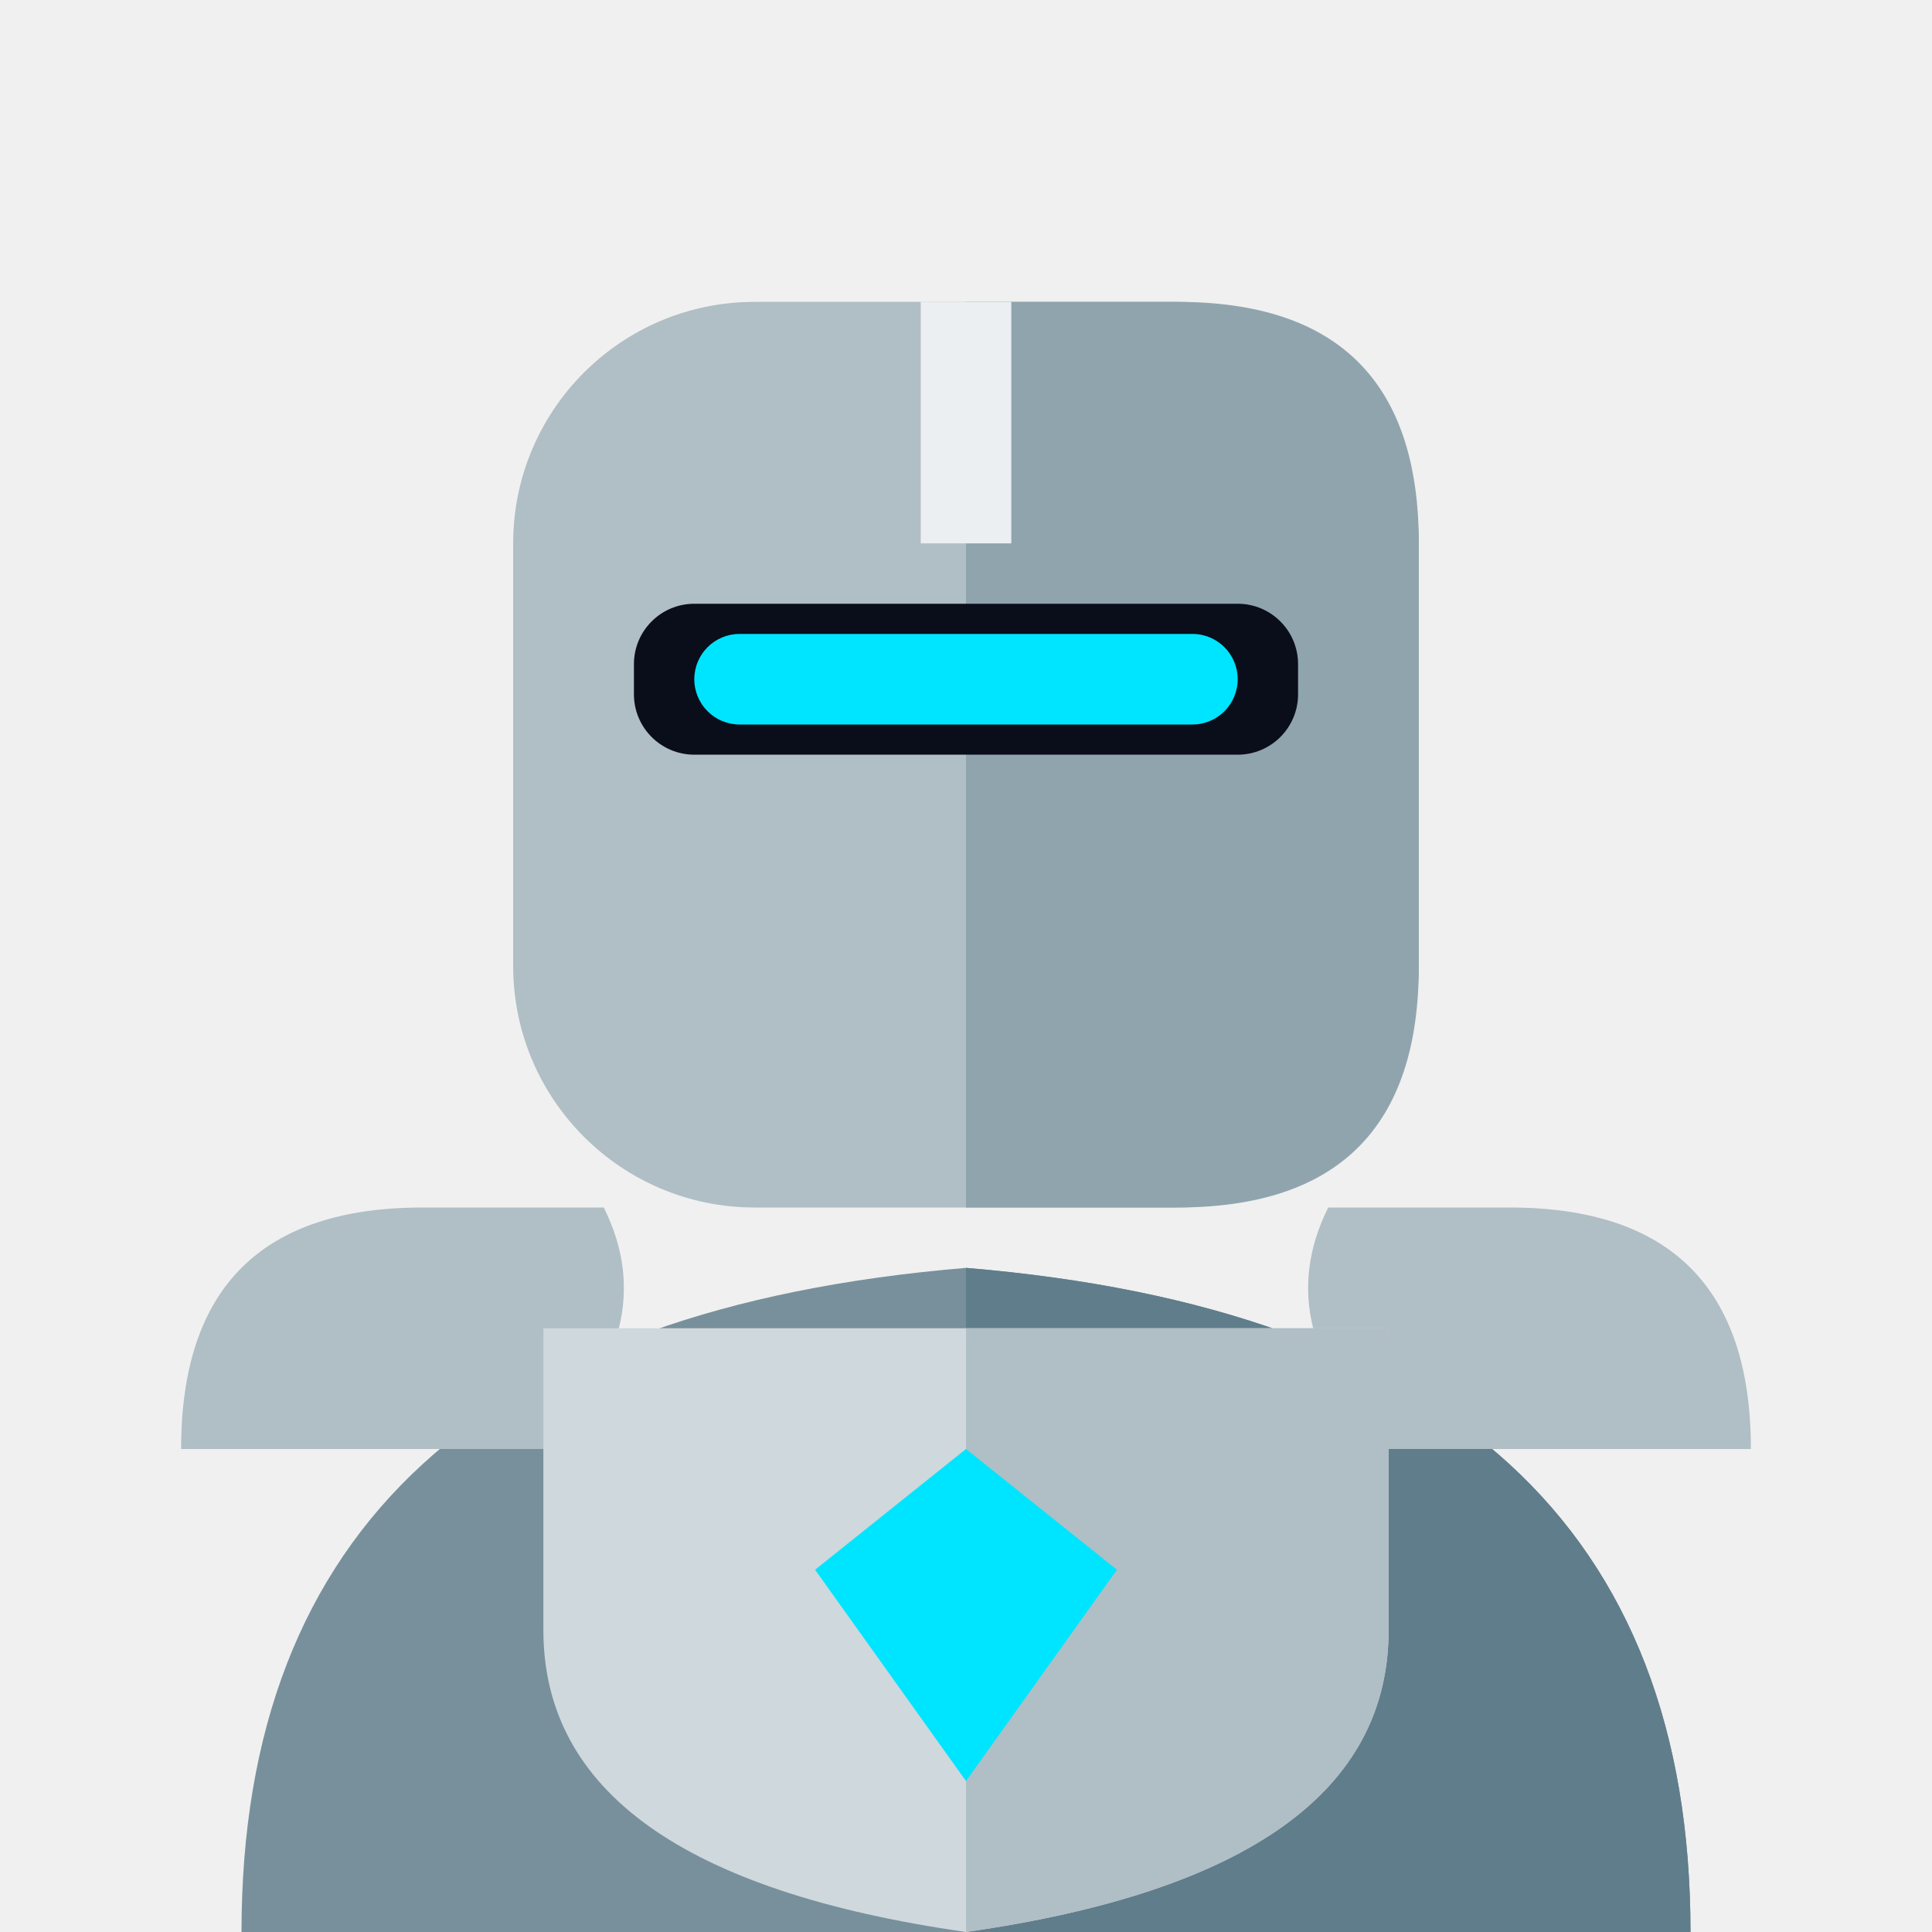
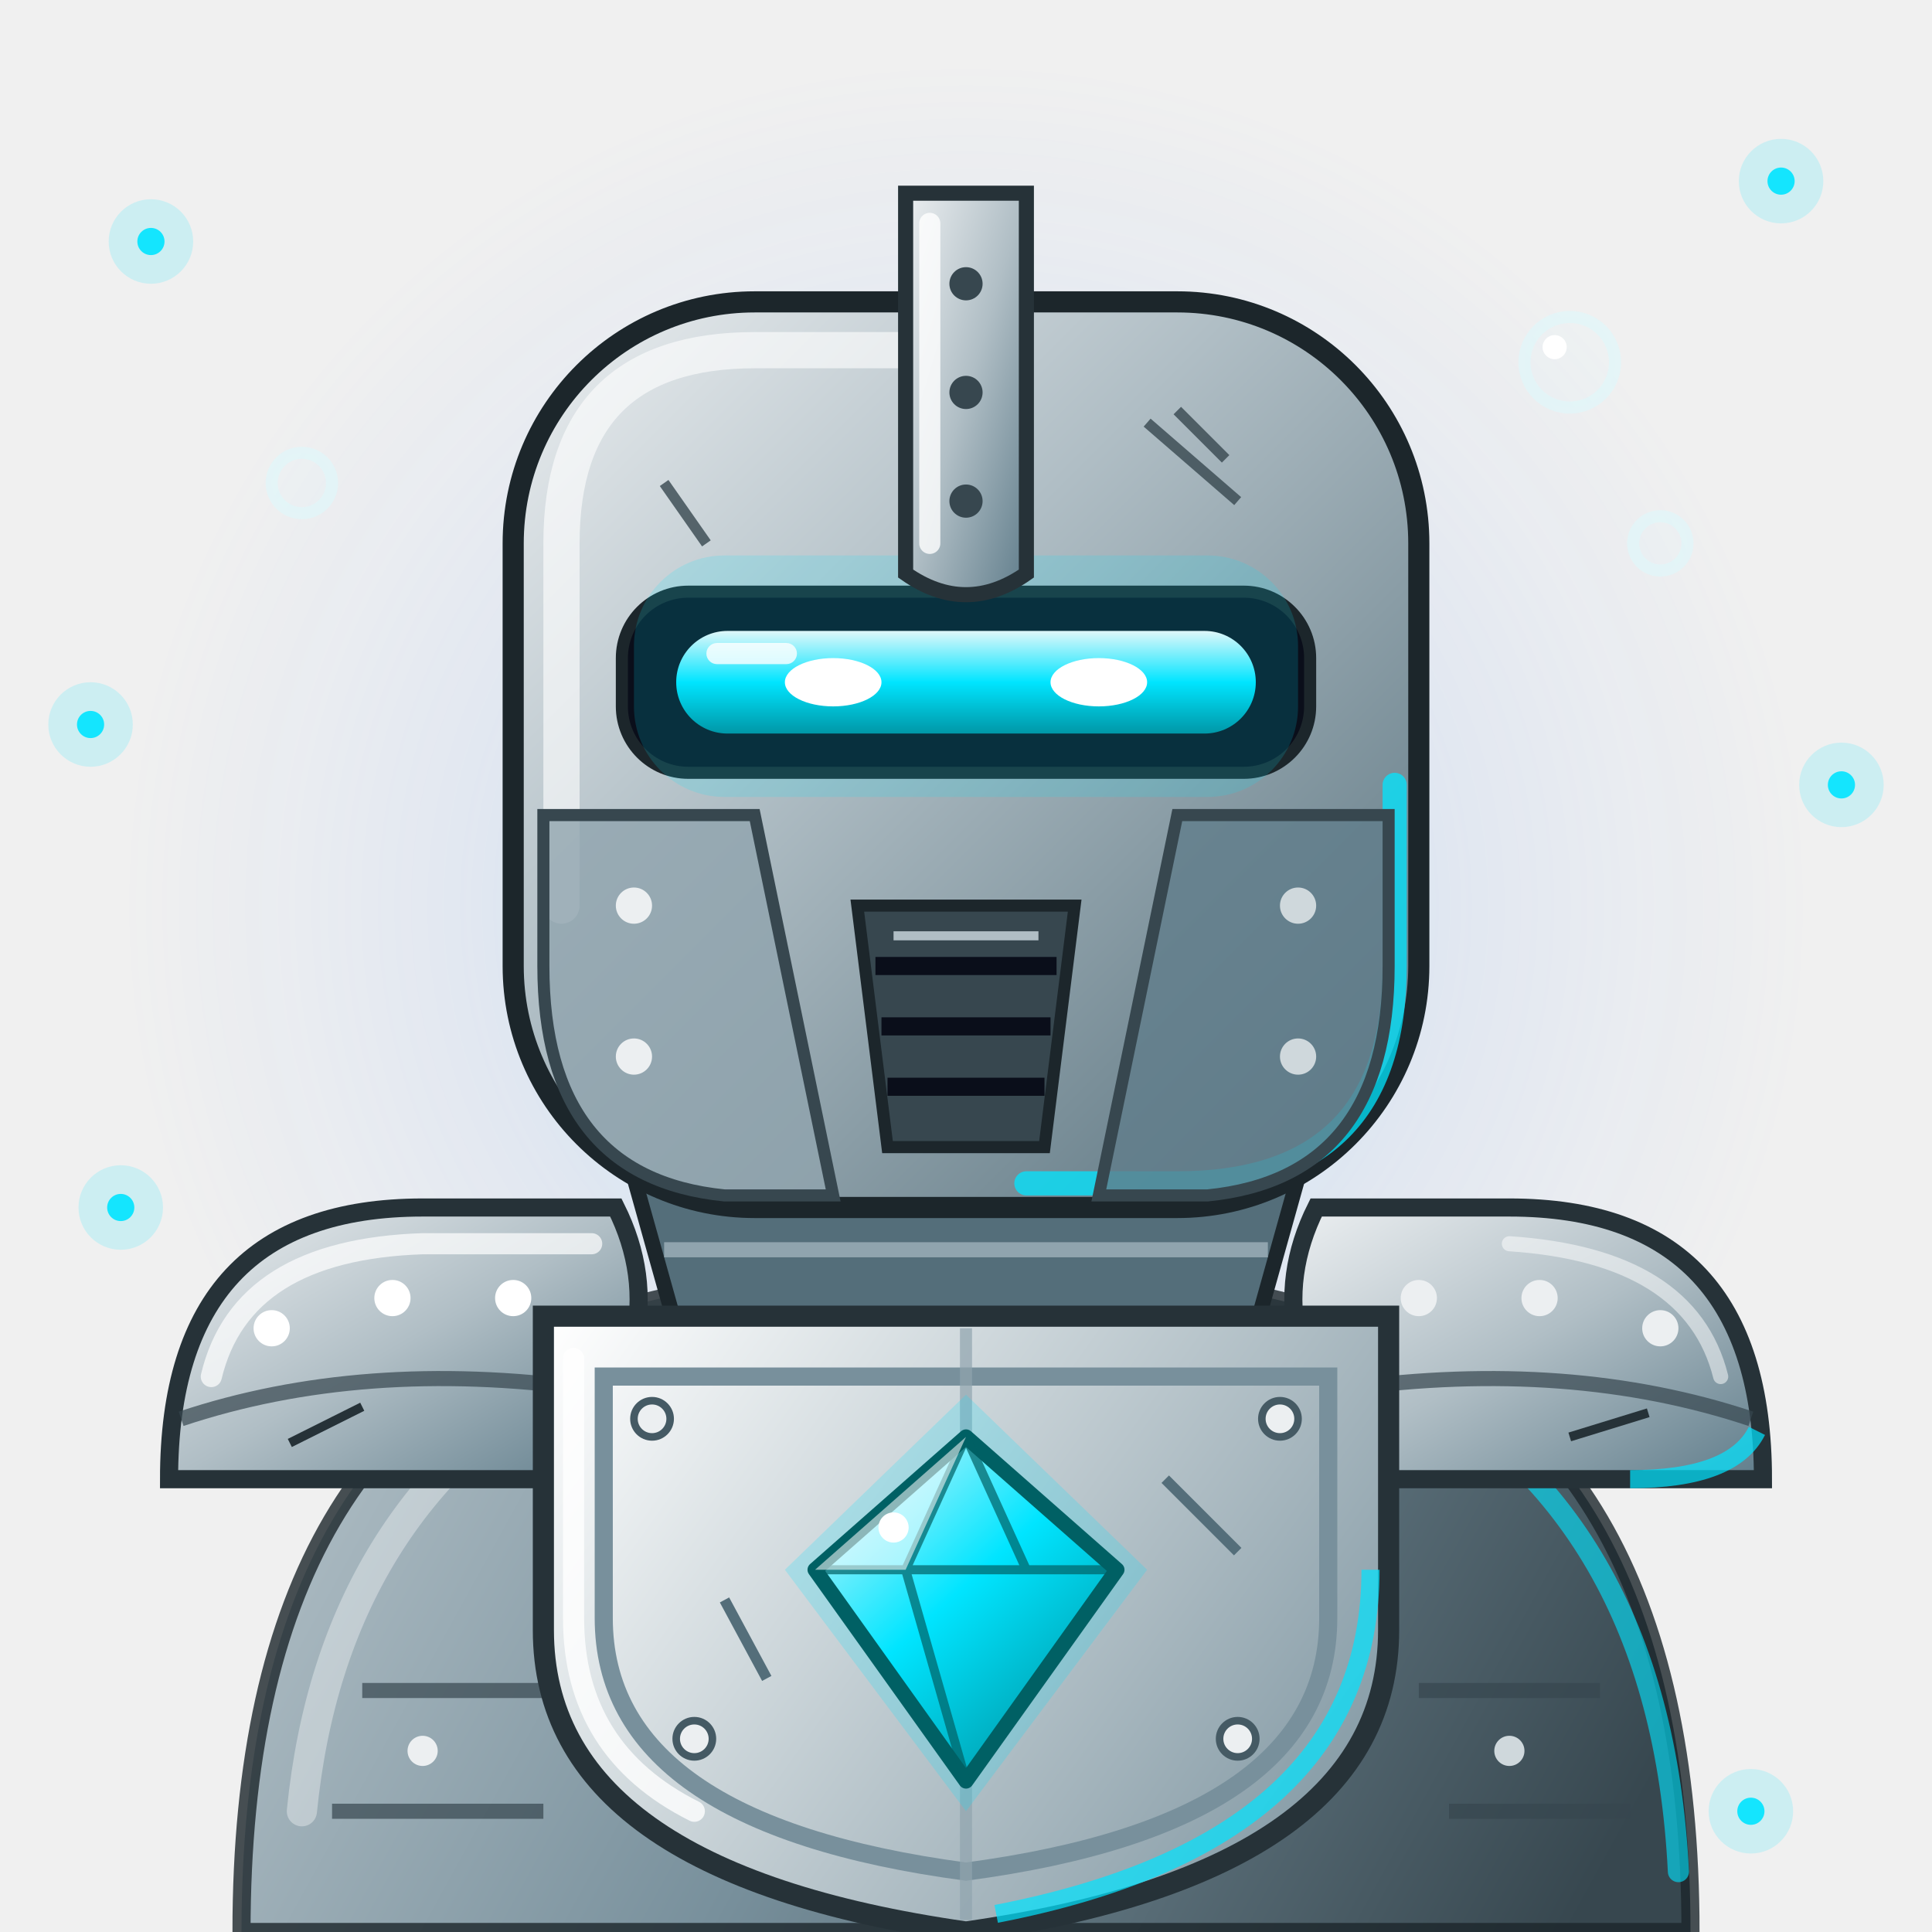
<svg xmlns="http://www.w3.org/2000/svg" viewBox="0 0 64 64">
-   <path d="M8 64 Q8 44 32 42 Q56 44 56 64 Z" fill="#78909C" />
-   <path d="M32 42 Q56 44 56 64 H32 Z" fill="#607D8B" />
-   <path d="M6 48 Q6 40 14 40 H20 Q22 44 18 48 Z M58 48 Q58 40 50 40 H44 Q42 44 46 48 Z" fill="#B0BEC5" />
-   <rect x="17" y="10" width="30" height="30" rx="8" fill="#B0BEC5" />
-   <path d="M32 10 H39 Q47 10 47 18 V32 Q47 40 39 40 H32 Z" fill="#90A4AE" />
-   <rect x="21" y="20" width="22" height="5" rx="2" fill="#0A0E1A" />
-   <rect x="23" y="21" width="18" height="3" rx="1.5" fill="#00E5FF" />
-   <path d="M32 10 V18" stroke="#ECEFF1" stroke-width="3" />
-   <path d="M18 44 H46 V54 Q46 62 32 64 Q18 62 18 54 Z" fill="#CFD8DC" />
-   <path d="M32 44 H46 V54 Q46 62 32 64 Z" fill="#B0BEC5" />
-   <path d="M32 48 L37 52 L32 59 L27 52 Z" fill="#00E5FF" />
+   <defs>
+     <radialGradient id="guGlow" cx="32" cy="30" r="28" gradientUnits="userSpaceOnUse">
+       <stop offset="0" stop-color="#00E5FF" stop-opacity="0.26" />
+       <stop offset="0.6" stop-color="#448AFF" stop-opacity="0.08" />
+       <stop offset="1" stop-color="#448AFF" stop-opacity="0" />
+     </radialGradient>
+     <linearGradient id="guBody" x1="12" y1="42" x2="52" y2="64" gradientUnits="userSpaceOnUse">
+       <stop offset="0" stop-color="#B0BEC5" />
+       <stop offset="0.45" stop-color="#78909C" />
+       <stop offset="1" stop-color="#37474F" />
+     </linearGradient>
+     <linearGradient id="guHelm" x1="17" y1="10" x2="47" y2="40" gradientUnits="userSpaceOnUse">
+       <stop offset="0" stop-color="#ECEFF1" />
+       <stop offset="0.4" stop-color="#B0BEC5" />
+       <stop offset="1" stop-color="#546E7A" />
+     </linearGradient>
+     <linearGradient id="guPad" x1="0" y1="0" x2="1" y2="1">
+       <stop offset="0" stop-color="#ECEFF1" />
+       <stop offset="0.5" stop-color="#B0BEC5" />
+       <stop offset="1" stop-color="#607D8B" />
+     </linearGradient>
+     <linearGradient id="guShield" x1="18" y1="44" x2="46" y2="64" gradientUnits="userSpaceOnUse">
+       <stop offset="0" stop-color="#FFFFFF" />
+       <stop offset="0.35" stop-color="#CFD8DC" />
+       <stop offset="1" stop-color="#78909C" />
+     </linearGradient>
+     <linearGradient id="guSlit" x1="0" y1="0" x2="0" y2="1">
+       <stop offset="0" stop-color="#E0F7FA" />
+       <stop offset="0.5" stop-color="#00E5FF" />
+       <stop offset="1" stop-color="#0097A7" />
+     </linearGradient>
+     <linearGradient id="guGem" x1="27" y1="48" x2="37" y2="59" gradientUnits="userSpaceOnUse">
+       <stop offset="0" stop-color="#E0F7FA" />
+       <stop offset="0.45" stop-color="#00E5FF" />
+       <stop offset="1" stop-color="#00838F" />
+     </linearGradient>
+   </defs>
+   <circle cx="32" cy="30" r="28" fill="url(#guGlow)" />
+   <g>
+     <path d="M8 64 Q8 47 20 43.5 Q26 41.8 32 41.8 Q38 41.8 44 43.5 Q56 47 56 64 Z" fill="url(#guBody)" stroke="#1C262B" stroke-width="0.6" stroke-opacity="0.8" />
+     <path d="M10 60 Q11 50 19 45.4" fill="none" stroke="#FFFFFF" stroke-width="1" stroke-opacity="0.35" stroke-linecap="round" />
+     <path d="M55.6 62 Q55 50 46 45.4" fill="none" stroke="#00E5FF" stroke-width="0.7" stroke-opacity="0.6" stroke-linecap="round" />
+     <path d="M12 56 H19 M47 56 H53 M11 60 H18 M48 60 H54" stroke="#37474F" stroke-width="0.5" stroke-opacity="0.7" />
+     <circle cx="14" cy="58" r="0.5" fill="#ECEFF1" />
+     <circle cx="50" cy="58" r="0.5" fill="#CFD8DC" />
+   </g>
+   <g>
+     <path d="M5.6 49 Q5.6 40 14 40 H20.4 Q22.6 44.4 18.4 49 Z" fill="url(#guPad)" stroke="#263238" stroke-width="0.6" />
+     <path d="M7 45.6 Q8 41.4 14 41.2 H19.6" fill="none" stroke="#FFFFFF" stroke-width="0.7" stroke-opacity="0.7" stroke-linecap="round" />
+     <path d="M6 47 Q12 45 19.4 46" fill="none" stroke="#37474F" stroke-width="0.5" stroke-opacity="0.7" />
+     <circle cx="9" cy="44" r="0.6" fill="#FFFFFF" />
+     <circle cx="13" cy="43" r="0.6" fill="#FFFFFF" />
+     <circle cx="17" cy="43" r="0.6" fill="#FFFFFF" />
+     <path d="M58.4 49 Q58.4 40 50 40 H43.6 Q41.4 44.4 45.6 49 Z" fill="url(#guPad)" stroke="#263238" stroke-width="0.6" />
+     <path d="M57 45.6 Q56 41.6 50 41.2" fill="none" stroke="#FFFFFF" stroke-width="0.5" stroke-opacity="0.5" stroke-linecap="round" />
+     <path d="M58 47 Q52 45 44.6 46" fill="none" stroke="#37474F" stroke-width="0.5" stroke-opacity="0.7" />
+     <path d="M58.2 47.4 Q57.4 49 54 49" fill="none" stroke="#00E5FF" stroke-width="0.6" stroke-opacity="0.7" />
+     <circle cx="47" cy="43" r="0.6" fill="#ECEFF1" />
+     <circle cx="51" cy="43" r="0.6" fill="#ECEFF1" />
+     <circle cx="55" cy="44" r="0.6" fill="#ECEFF1" />
+     <path d="M9.6 47.8 L12 46.6 M52 47.6 L54.6 46.8" stroke="#263238" stroke-width="0.3" />
+   </g>
+   <path d="M21 39 H43 L41.6 44 H22.4 Z" fill="#546E7A" stroke="#1C262B" stroke-width="0.5" />
+   <path d="M22 41.4 H42" stroke="#90A4AE" stroke-width="0.5" />
+   <g>
+     <rect x="17" y="10" width="30" height="30" rx="8" fill="url(#guHelm)" stroke="#1C262B" stroke-width="0.7" />
+     <path d="M18.6 30 V18 Q18.6 11.6 25 11.6 H30" fill="none" stroke="#FFFFFF" stroke-width="1.2" stroke-opacity="0.6" stroke-linecap="round" />
+     <path d="M46.2 26 V32 Q46.2 39.2 39 39.2 H34" fill="none" stroke="#00E5FF" stroke-width="0.8" stroke-opacity="0.75" stroke-linecap="round" />
+     <path d="M18 27 H25 L27.6 39.6 H24 Q18 39 18 32 Z" fill="#90A4AE" fill-opacity="0.8" stroke="#37474F" stroke-width="0.4" />
+     <path d="M46 27 H39 L36.4 39.6 H40 Q46 39 46 32 Z" fill="#607D8B" fill-opacity="0.8" stroke="#37474F" stroke-width="0.4" />
+     <circle cx="21" cy="30" r="0.6" fill="#ECEFF1" />
+     <circle cx="21" cy="35" r="0.6" fill="#ECEFF1" />
+     <circle cx="43" cy="30" r="0.6" fill="#CFD8DC" />
+     <circle cx="43" cy="35" r="0.6" fill="#CFD8DC" />
+     <path d="M28.4 30 H35.6 L34.6 38 H29.4 Z" fill="#37474F" stroke="#1C262B" stroke-width="0.4" />
+     <path d="M29 32 H35 M29.2 34 H34.8 M29.4 36 H34.6" stroke="#0A0E1A" stroke-width="0.6" />
+     <path d="M29.6 31 H34.4" stroke="#B0BEC5" stroke-width="0.3" />
+     <path d="M38 14 L41 16.6 M39 13.6 L40.6 15.2 M22 16 L23.4 18" stroke="#37474F" stroke-width="0.35" stroke-opacity="0.8" />
+     <rect x="20.6" y="19.6" width="22.8" height="6" rx="2.2" fill="#0A0E1A" stroke="#1C262B" stroke-width="0.4" />
+     <rect x="21" y="18.4" width="22" height="8" rx="3" fill="#00E5FF" fill-opacity="0.16" />
+     <rect x="22.4" y="20.9" width="19.2" height="3.4" rx="1.7" fill="url(#guSlit)" />
+     <ellipse cx="27.6" cy="22.6" rx="1.6" ry="0.8" fill="#FFFFFF" />
+     <ellipse cx="36.4" cy="22.6" rx="1.6" ry="0.8" fill="#FFFFFF" />
+     <rect x="23.4" y="21.3" width="3" height="0.7" rx="0.35" fill="#FFFFFF" fill-opacity="0.8" />
+   </g>
+   <g>
+     <path d="M30 6.4 H34 V19 Q32 20.4 30 19 Z" fill="url(#guPad)" stroke="#263238" stroke-width="0.5" />
+     <path d="M30.8 7.4 V18" stroke="#FFFFFF" stroke-width="0.7" stroke-opacity="0.8" stroke-linecap="round" />
+     <circle cx="32" cy="9.4" r="0.55" fill="#37474F" />
+     <circle cx="32" cy="13" r="0.55" fill="#37474F" />
+     <circle cx="32" cy="16.6" r="0.55" fill="#37474F" />
+   </g>
+   <g>
+     <path d="M18 43.6 H46 V54 Q46 62 32 64 Q18 62 18 54 Z" fill="url(#guShield)" stroke="#263238" stroke-width="0.7" />
+     <path d="M20 45.6 H44 V53.6 Q44 60.4 32 62 Q20 60.4 20 53.6 Z" fill="none" stroke="#78909C" stroke-width="0.6" />
+     <path d="M32 44 V63.6" stroke="#90A4AE" stroke-width="0.4" stroke-opacity="0.7" />
+     <path d="M19 45 V53.6 Q19 58 23 60" fill="none" stroke="#FFFFFF" stroke-width="0.7" stroke-opacity="0.8" stroke-linecap="round" />
+     <path d="M45.4 52 Q45.4 61 33 63.4" fill="none" stroke="#00E5FF" stroke-width="0.6" stroke-opacity="0.7" />
+     <circle cx="21.6" cy="47" r="0.6" fill="#ECEFF1" stroke="#455A64" stroke-width="0.25" />
+     <circle cx="42.4" cy="47" r="0.6" fill="#ECEFF1" stroke="#455A64" stroke-width="0.25" />
+     <circle cx="23" cy="57.6" r="0.6" fill="#ECEFF1" stroke="#455A64" stroke-width="0.25" />
+     <circle cx="41" cy="57.6" r="0.6" fill="#ECEFF1" stroke="#455A64" stroke-width="0.25" />
+     <path d="M38.6 49 L41 51.4 M24 53 L25.4 55.6" stroke="#546E7A" stroke-width="0.35" />
+     <path d="M32 46.2 L38 52 L32 60 L26 52 Z" fill="#00E5FF" fill-opacity="0.2" />
+     <path d="M32 47.6 L37 52 L32 59 L27 52 Z" fill="url(#guGem)" stroke="#006064" stroke-width="0.5" stroke-linejoin="round" />
+     <path d="M27 52 H37 M32 47.6 L30 52 L32 59 M32 47.6 L34 52" fill="none" stroke="#006064" stroke-width="0.3" stroke-opacity="0.7" />
+     <path d="M32 47.6 L27 52 H30 Z" fill="#FFFFFF" fill-opacity="0.55" />
+     <circle cx="29.6" cy="50.6" r="0.5" fill="#FFFFFF" />
+   </g>
+   <g fill="#00E5FF">
+     <circle cx="5" cy="8" r="1.4" fill-opacity="0.15" />
+     <circle cx="5" cy="8" r="0.45" fill-opacity="0.9" />
+     <circle cx="59" cy="6" r="1.4" fill-opacity="0.15" />
+     <circle cx="59" cy="6" r="0.45" fill-opacity="0.9" />
+     <circle cx="3" cy="24" r="1.4" fill-opacity="0.15" />
+     <circle cx="3" cy="24" r="0.45" fill-opacity="0.9" />
+     <circle cx="61" cy="26" r="1.4" fill-opacity="0.15" />
+     <circle cx="61" cy="26" r="0.45" fill-opacity="0.9" />
+     <circle cx="58" cy="60" r="1.4" fill-opacity="0.15" />
+     <circle cx="58" cy="60" r="0.45" fill-opacity="0.9" />
+     <circle cx="4" cy="40" r="1.4" fill-opacity="0.15" />
+     <circle cx="4" cy="40" r="0.45" fill-opacity="0.9" />
+   </g>
+   <g fill="#E0F7FA" fill-opacity="0.12" stroke="#E0F7FA" stroke-width="0.4" stroke-opacity="0.7">
+     <circle cx="52" cy="12" r="1.5" />
+     <circle cx="55" cy="18" r="0.9" />
+     <circle cx="10" cy="16" r="1" />
+   </g>
+   <circle cx="51.5" cy="11.5" r="0.4" fill="#FFFFFF" />
</svg>
